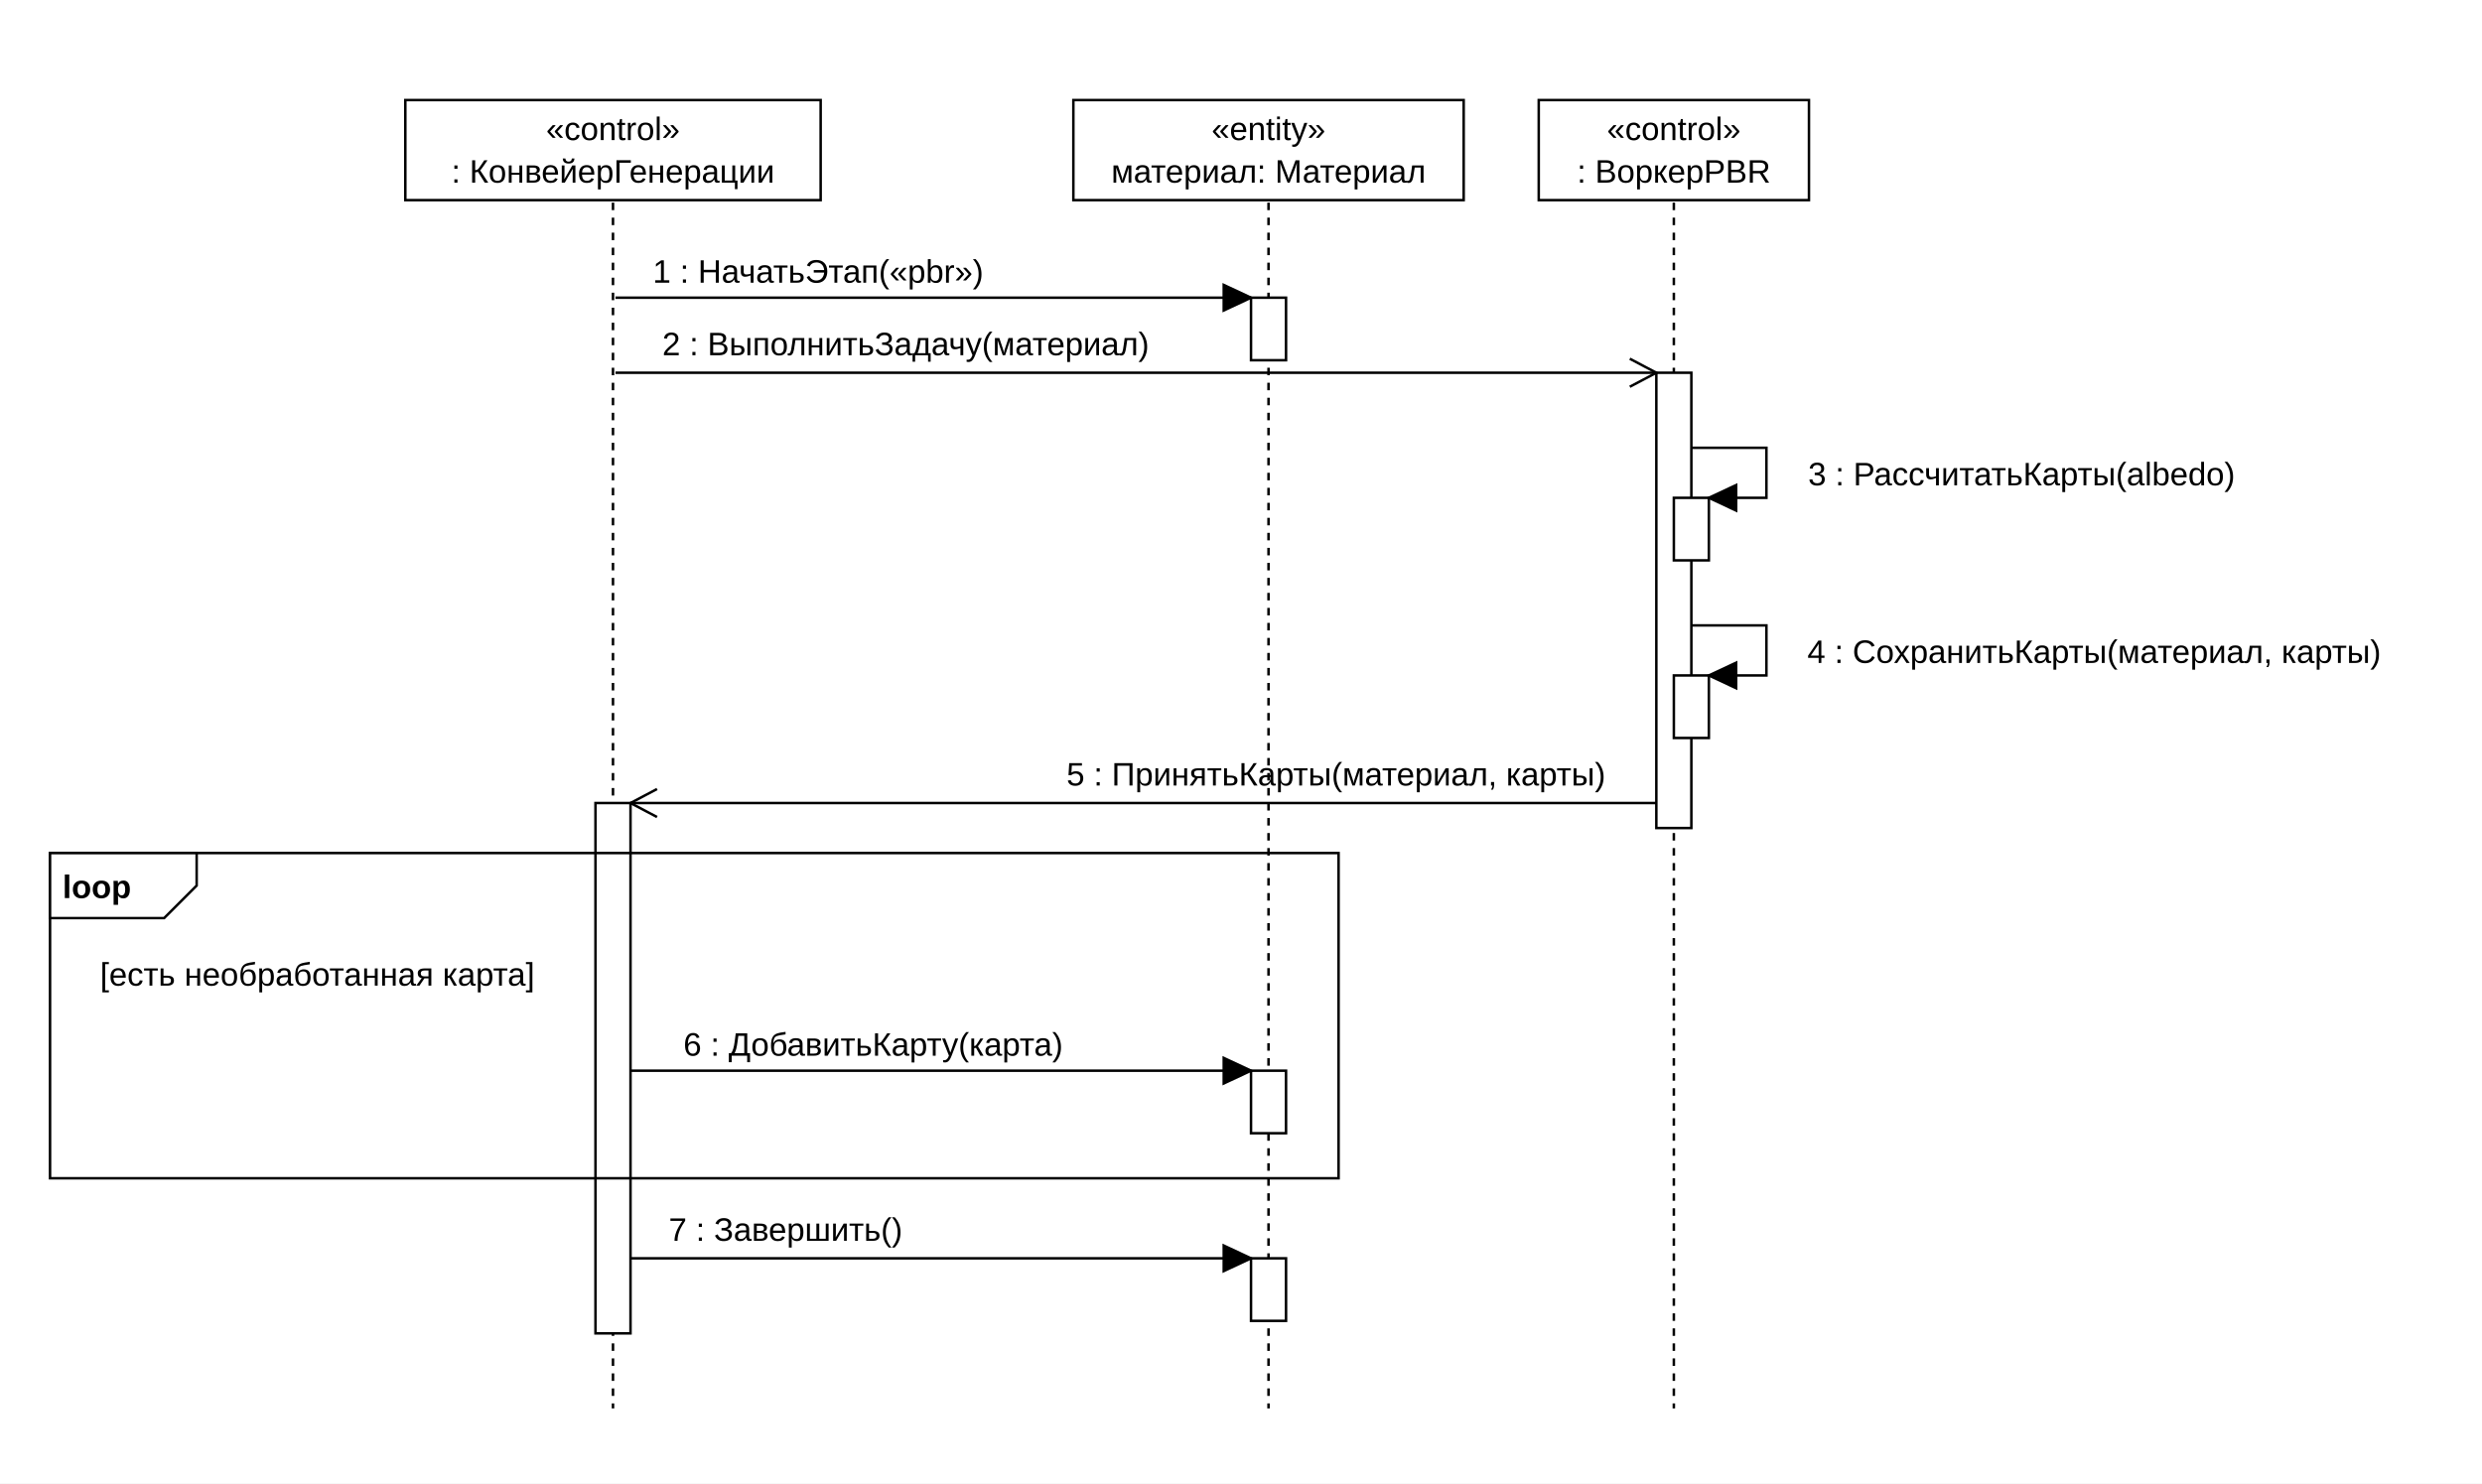
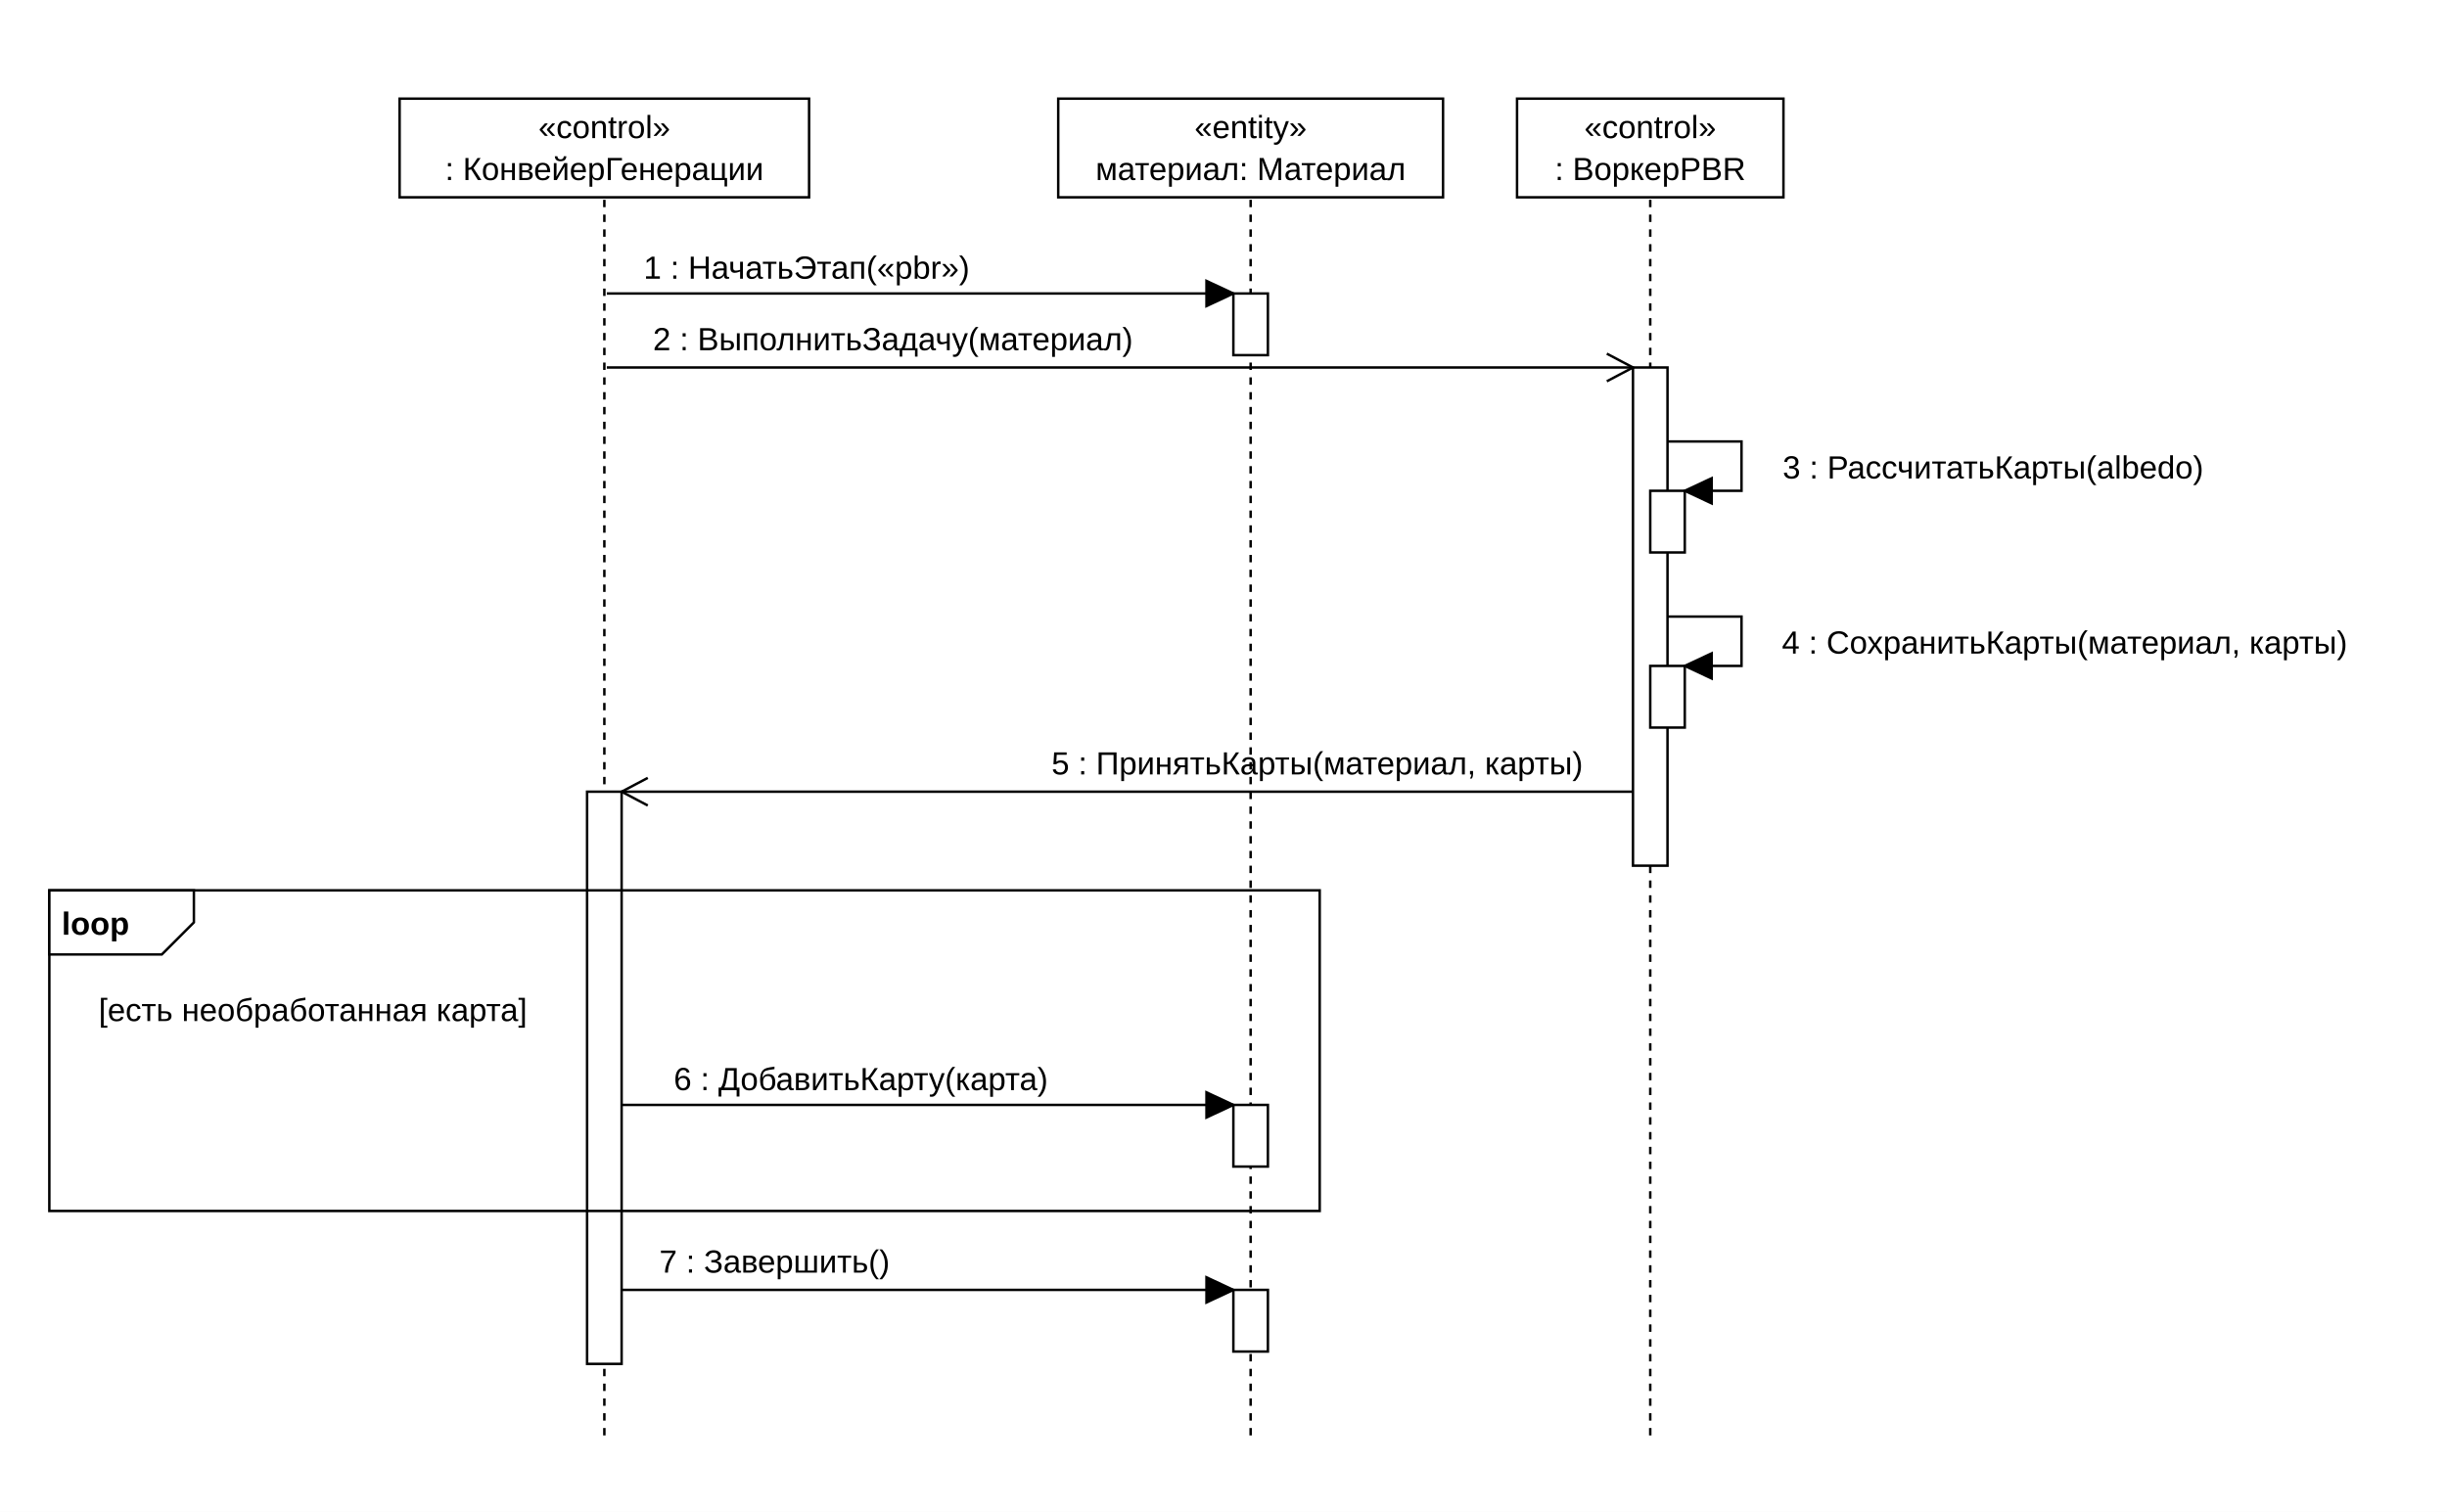
- <svg xmlns="http://www.w3.org/2000/svg" width="992" height="593" viewBox="0 0 992 593">
-   <rect width="992" height="593" fill="#fff" />
-   <line x1="245.0" y1="81.0" x2="245.0" y2="563.0" stroke="#000" stroke-dasharray="3,3" />
-   <line x1="507.0" y1="81.0" x2="507.0" y2="563.0" stroke="#000" stroke-dasharray="3,3" />
-   <line x1="669.0" y1="81.0" x2="669.0" y2="563.0" stroke="#000" stroke-dasharray="3,3" />
+ <svg xmlns="http://www.w3.org/2000/svg" width="992" height="613" viewBox="0 0 992 613">
+   <rect width="992" height="613" fill="#fff" />
+   <line x1="245.0" y1="81.0" x2="245.0" y2="583.0" stroke="#000" stroke-dasharray="3,3" />
+   <line x1="507.0" y1="81.0" x2="507.0" y2="583.0" stroke="#000" stroke-dasharray="3,3" />
+   <line x1="669.0" y1="81.0" x2="669.0" y2="583.0" stroke="#000" stroke-dasharray="3,3" />
  <rect x="162.0" y="40.0" width="166.0" height="40.0" fill="#fff" stroke="#000" />
  <text x="245.0" y="56.0" font-family="Arial, Helvetica, sans-serif" font-size="13" text-anchor="middle" font-weight="normal" fill="#000">«control»</text>
  <text x="245.0" y="73.0" font-family="Arial, Helvetica, sans-serif" font-size="13" text-anchor="middle" font-weight="normal" fill="#000">: КонвейерГенерации</text>
  <rect x="429.0" y="40.0" width="156.0" height="40.0" fill="#fff" stroke="#000" />
  <text x="507.0" y="56.0" font-family="Arial, Helvetica, sans-serif" font-size="13" text-anchor="middle" font-weight="normal" fill="#000">«entity»</text>
  <text x="507.0" y="73.0" font-family="Arial, Helvetica, sans-serif" font-size="13" text-anchor="middle" font-weight="normal" fill="#000">материал: Материал</text>
  <rect x="615.0" y="40.0" width="108.0" height="40.0" fill="#fff" stroke="#000" />
  <text x="669.0" y="56.0" font-family="Arial, Helvetica, sans-serif" font-size="13" text-anchor="middle" font-weight="normal" fill="#000">«control»</text>
  <text x="669.0" y="73.0" font-family="Arial, Helvetica, sans-serif" font-size="13" text-anchor="middle" font-weight="normal" fill="#000">: ВоркерPBR</text>
  <rect x="500.0" y="119.0" width="14.0" height="25.0" fill="#fff" stroke="#000" />
-   <rect x="662.0" y="149.0" width="14.0" height="182.0" fill="#fff" stroke="#000" />
+   <rect x="662.0" y="149.0" width="14.0" height="202.0" fill="#fff" stroke="#000" />
  <rect x="669.0" y="199.0" width="14.0" height="25.0" fill="#fff" stroke="#000" />
  <rect x="669.0" y="270.0" width="14.0" height="25.0" fill="#fff" stroke="#000" />
-   <rect x="238.0" y="321.0" width="14.0" height="212.0" fill="#fff" stroke="#000" />
-   <rect x="500.0" y="428.0" width="14.0" height="25.0" fill="#fff" stroke="#000" />
-   <rect x="500.0" y="503.0" width="14.0" height="25.0" fill="#fff" stroke="#000" />
-   <rect x="20.0" y="341.0" width="515.0" height="130.0" fill="none" stroke="#000" />
-   <polygon points="20.0,341.0 20.0,367.0 65.6,367.0 78.6,354.0 78.6,341.0" fill="#fff" stroke="#000" />
-   <text x="25.0" y="359.0" font-family="Arial, Helvetica, sans-serif" font-size="13" text-anchor="start" font-weight="bold" fill="#000">loop</text>
-   <text x="40.0" y="394.0" font-family="Arial, Helvetica, sans-serif" font-size="13" text-anchor="start" font-weight="normal" fill="#000">[есть необработанная карта]</text>
+   <rect x="238.0" y="321.0" width="14.0" height="232.0" fill="#fff" stroke="#000" />
+   <rect x="500.0" y="448.0" width="14.0" height="25.0" fill="#fff" stroke="#000" />
+   <rect x="500.0" y="523.0" width="14.0" height="25.0" fill="#fff" stroke="#000" />
+   <rect x="20.0" y="361.0" width="515.0" height="130.0" fill="none" stroke="#000" />
+   <polygon points="20.0,361.0 20.0,387.0 65.6,387.0 78.6,374.0 78.6,361.0" fill="#fff" stroke="#000" />
+   <text x="25.0" y="379.0" font-family="Arial, Helvetica, sans-serif" font-size="13" text-anchor="start" font-weight="bold" fill="#000">loop</text>
+   <text x="40.0" y="414.0" font-family="Arial, Helvetica, sans-serif" font-size="13" text-anchor="start" font-weight="normal" fill="#000">[есть необработанная карта]</text>
  <path d="M246.0,119.0 L500.0,119.0" fill="none" stroke="#000" />
  <polygon points="500.0,119.0 489.1,113.9 489.1,124.1" fill="#000" stroke="#000" />
  <text x="327.0" y="113.0" font-family="Arial, Helvetica, sans-serif" font-size="13" text-anchor="middle" font-weight="normal" fill="#000">1 : НачатьЭтап(«pbr»)</text>
  <path d="M246.0,149.0 L662.0,149.0" fill="none" stroke="#000" />
  <path d="M651.4,143.4 L662.0,149.0 L651.4,154.6" fill="none" stroke="#000" />
  <text x="362.0" y="142.0" font-family="Arial, Helvetica, sans-serif" font-size="13" text-anchor="middle" font-weight="normal" fill="#000">2 : ВыполнитьЗадачу(материал)</text>
  <path d="M676.0,179.0 L706.0,179.0 L706.0,199.0 L683.0,199.0" fill="none" stroke="#000" />
  <polygon points="683.0,199.0 693.9,204.1 693.9,193.9" fill="#000" stroke="#000" />
  <text x="808.0" y="194.0" font-family="Arial, Helvetica, sans-serif" font-size="13" text-anchor="middle" font-weight="normal" fill="#000">3 : РассчитатьКарты(albedo)</text>
  <path d="M676.0,250.0 L706.0,250.0 L706.0,270.0 L683.0,270.0" fill="none" stroke="#000" />
  <polygon points="683.0,270.0 693.9,275.1 693.9,264.9" fill="#000" stroke="#000" />
  <text x="837.0" y="265.0" font-family="Arial, Helvetica, sans-serif" font-size="13" text-anchor="middle" font-weight="normal" fill="#000">4 : СохранитьКарты(материал, карты)</text>
  <path d="M662.0,321.0 L252.0,321.0" fill="none" stroke="#000" />
  <path d="M262.6,326.6 L252.0,321.0 L262.6,315.4" fill="none" stroke="#000" />
  <text x="534.0" y="314.0" font-family="Arial, Helvetica, sans-serif" font-size="13" text-anchor="middle" font-weight="normal" fill="#000">5 : ПринятьКарты(материал, карты)</text>
-   <path d="M252.0,428.0 L500.0,428.0" fill="none" stroke="#000" />
-   <polygon points="500.0,428.0 489.1,422.9 489.1,433.1" fill="#000" stroke="#000" />
-   <text x="349.0" y="422.0" font-family="Arial, Helvetica, sans-serif" font-size="13" text-anchor="middle" font-weight="normal" fill="#000">6 : ДобавитьКарту(карта)</text>
-   <path d="M252.0,503.0 L500.0,503.0" fill="none" stroke="#000" />
-   <polygon points="500.0,503.0 489.1,497.9 489.1,508.1" fill="#000" stroke="#000" />
-   <text x="314.0" y="496.0" font-family="Arial, Helvetica, sans-serif" font-size="13" text-anchor="middle" font-weight="normal" fill="#000">7 : Завершить()</text>
+   <path d="M252.0,448.0 L500.0,448.0" fill="none" stroke="#000" />
+   <polygon points="500.0,448.0 489.1,442.9 489.1,453.1" fill="#000" stroke="#000" />
+   <text x="349.0" y="442.0" font-family="Arial, Helvetica, sans-serif" font-size="13" text-anchor="middle" font-weight="normal" fill="#000">6 : ДобавитьКарту(карта)</text>
+   <path d="M252.0,523.0 L500.0,523.0" fill="none" stroke="#000" />
+   <polygon points="500.0,523.0 489.1,517.9 489.1,528.1" fill="#000" stroke="#000" />
+   <text x="314.0" y="516.0" font-family="Arial, Helvetica, sans-serif" font-size="13" text-anchor="middle" font-weight="normal" fill="#000">7 : Завершить()</text>
</svg>
